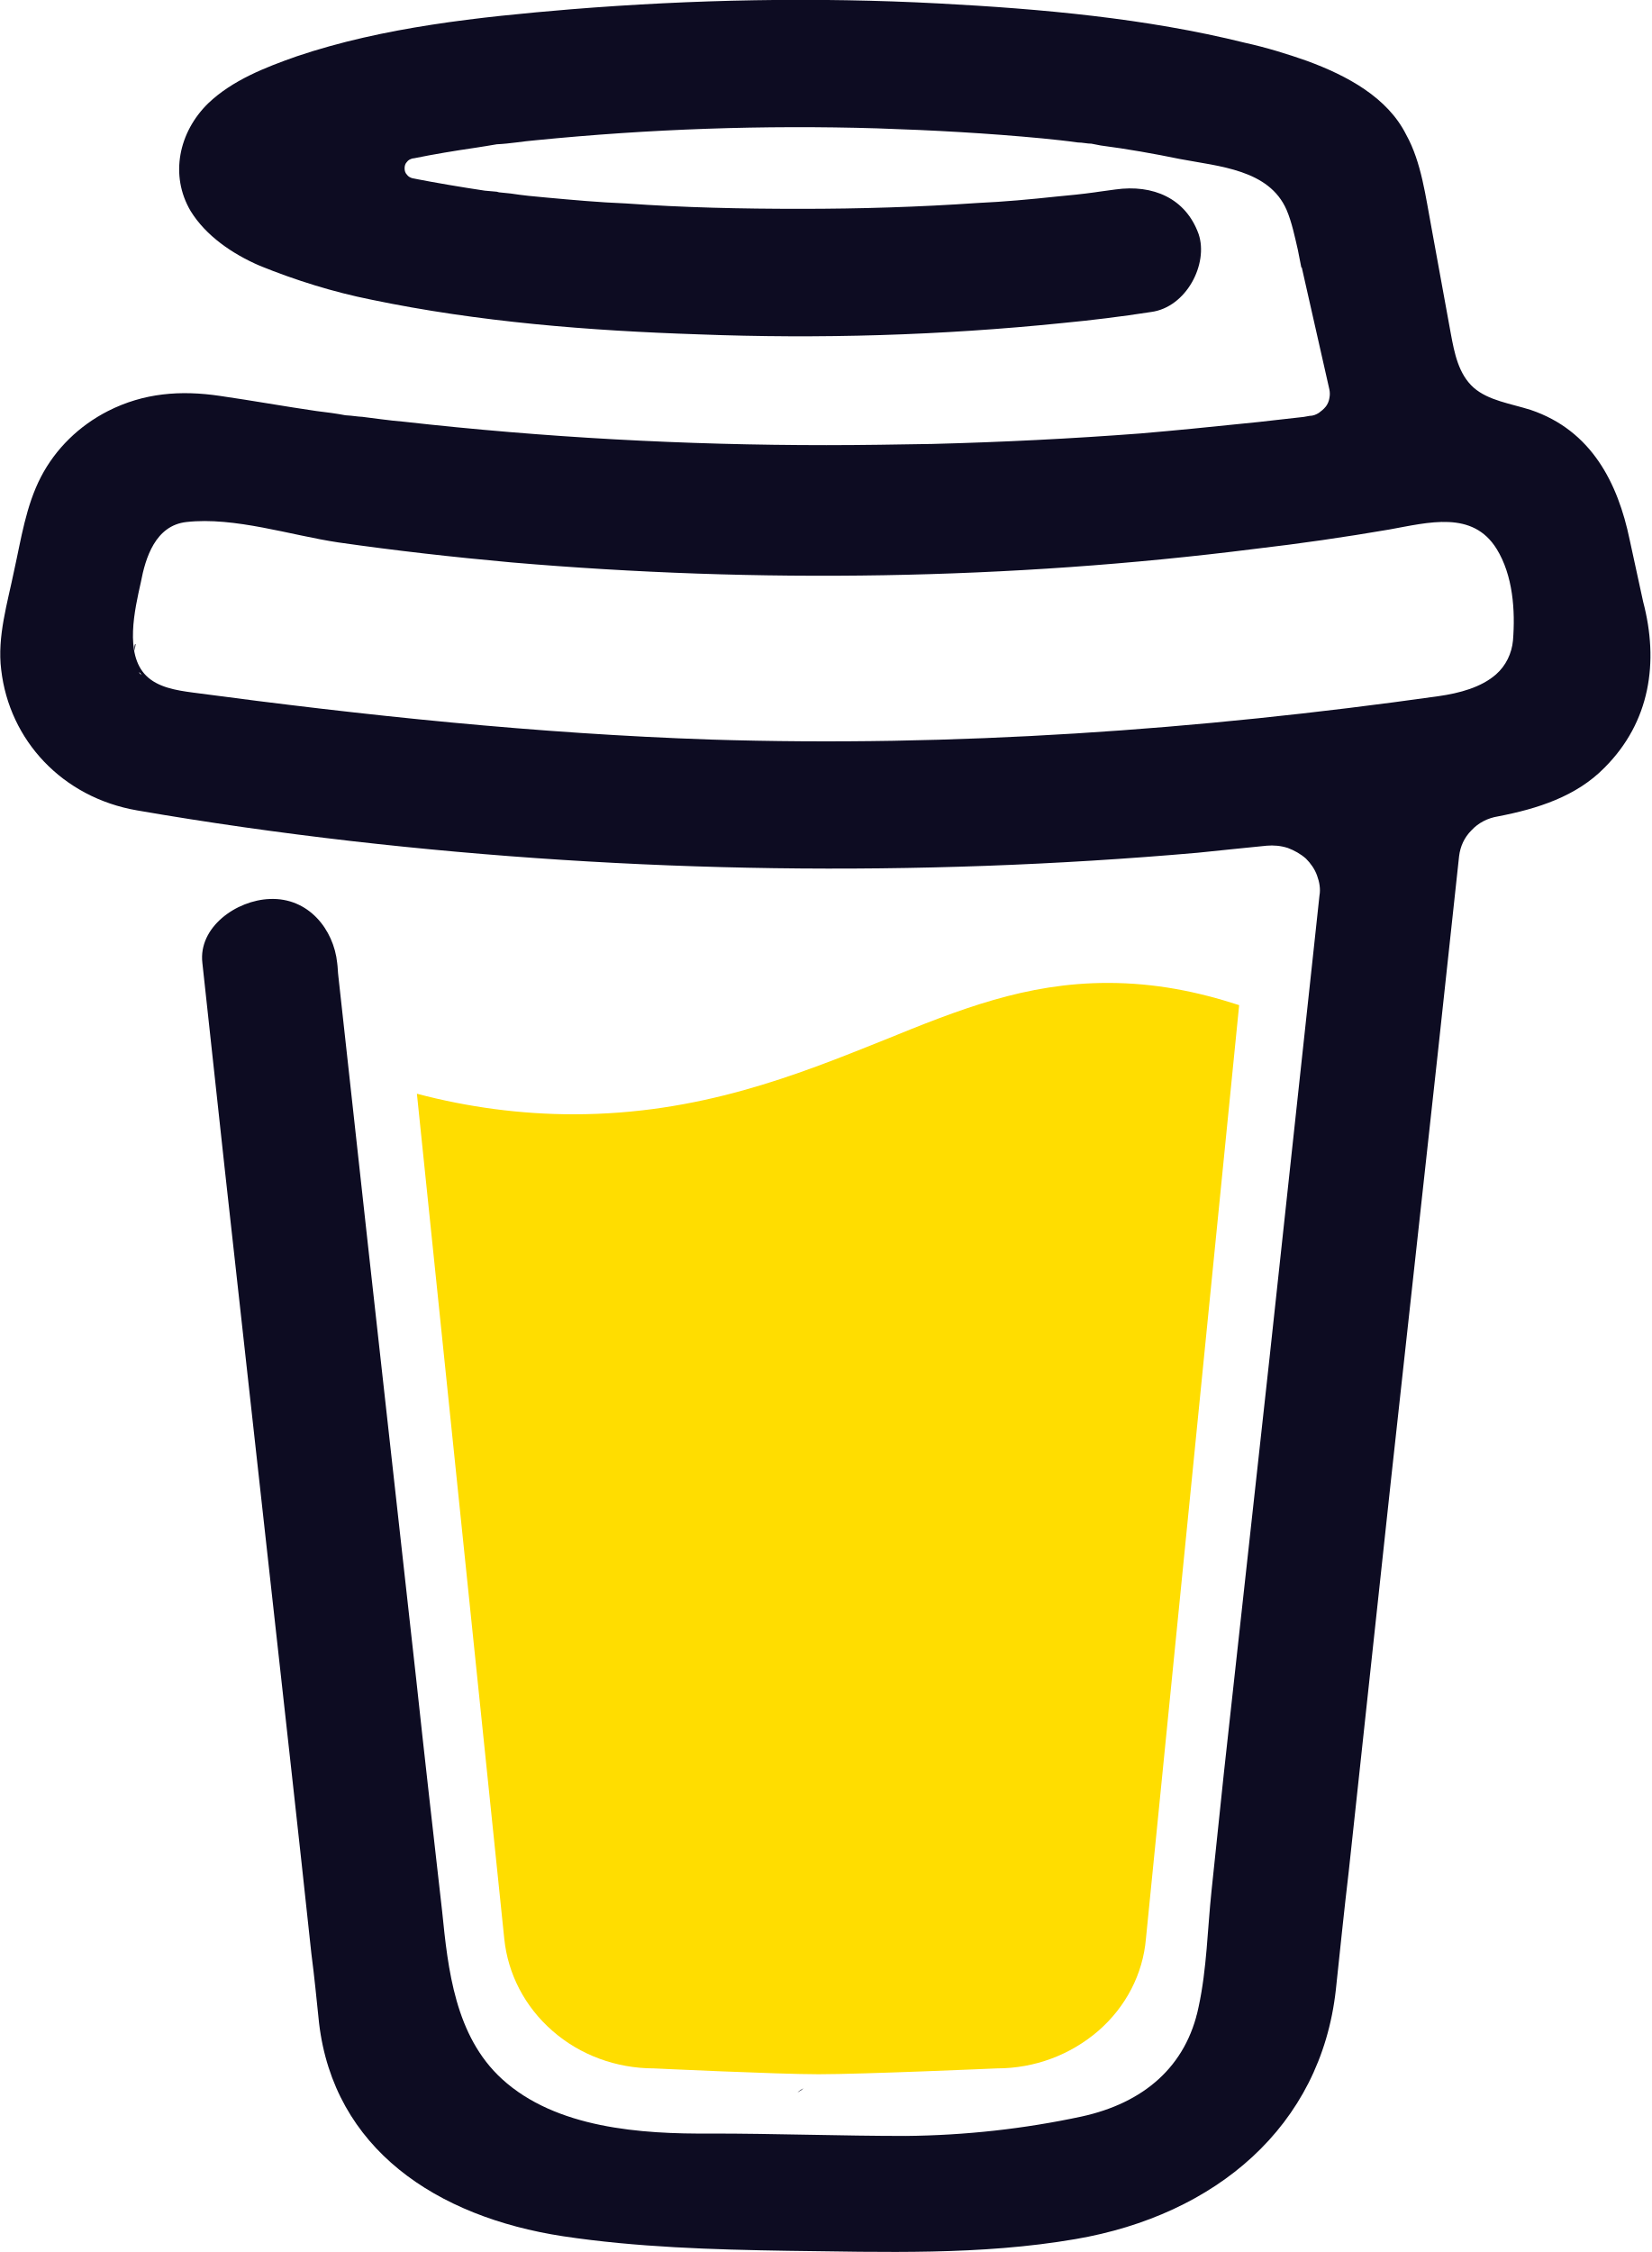
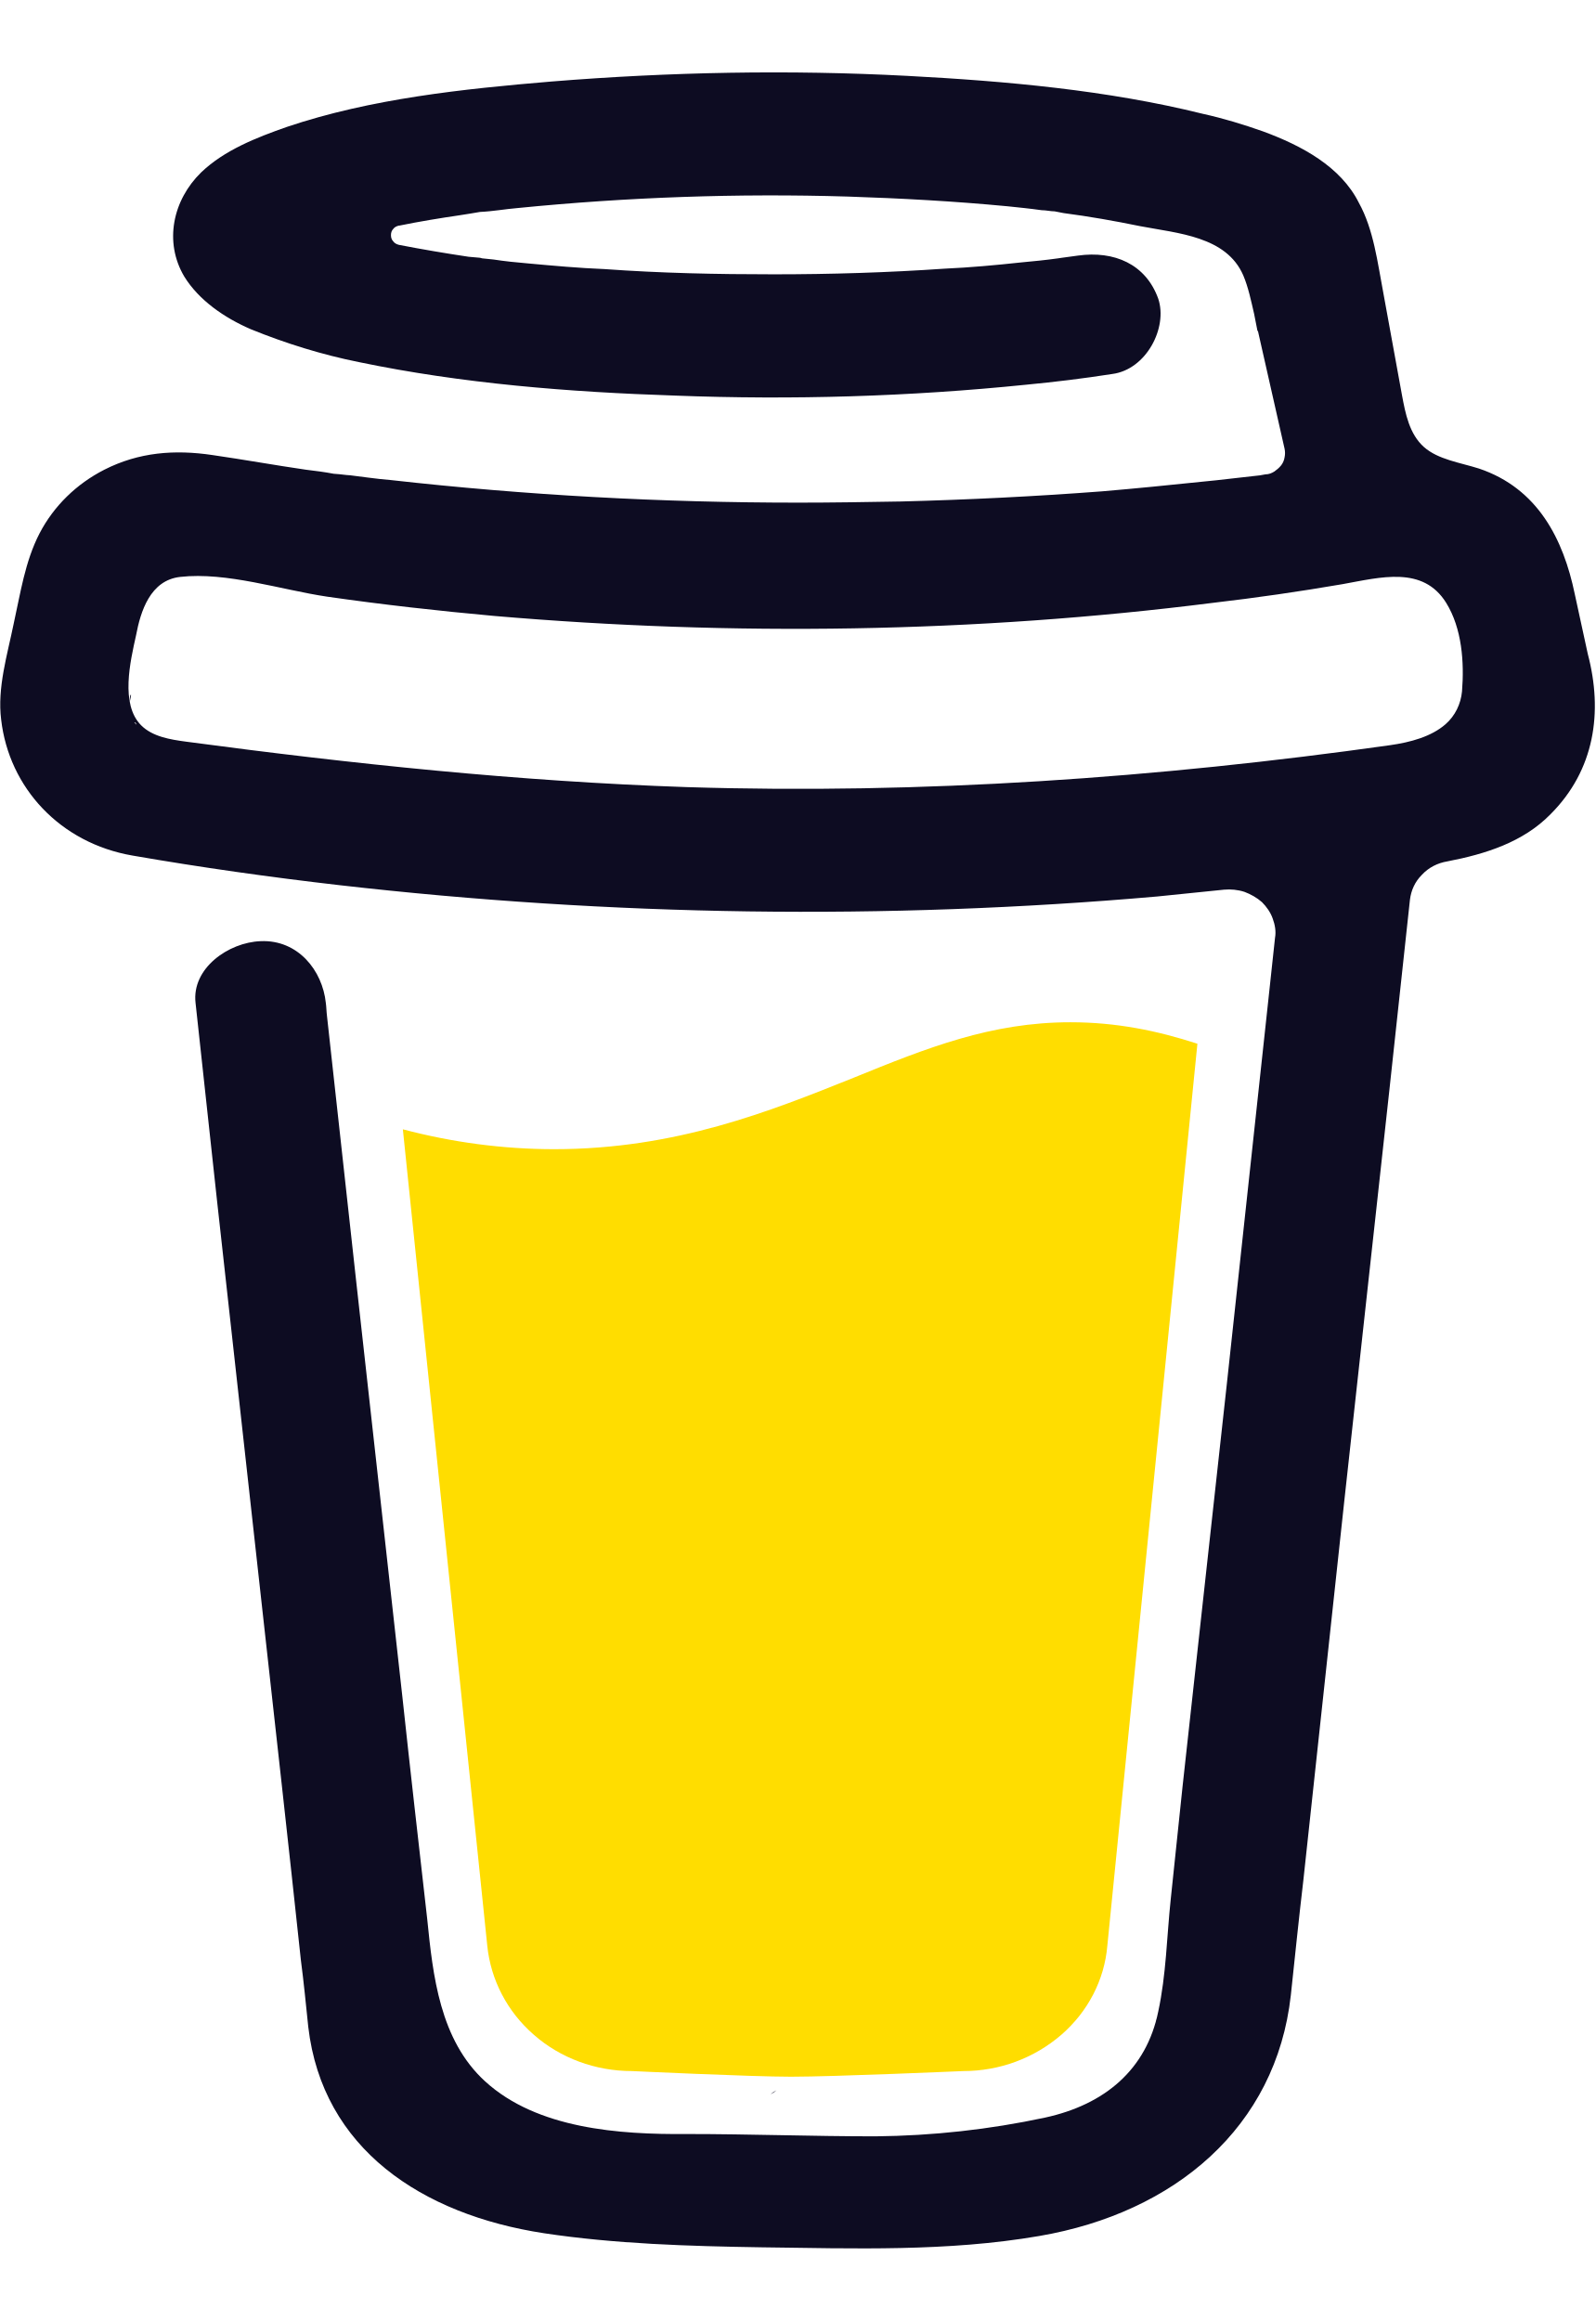
- <svg width="11px" height="15px" viewBox="0 0 11 15">
-   <path style=" stroke:none;fill-rule:nonzero;fill:rgb(5.098%,4.706%,13.333%);fill-opacity:1;" d="M 9.844 3.488 L 9.809 3.477 C 9.816 3.484 9.832 3.488 9.844 3.488 Z M 9.844 3.488 " />
-   <path style=" stroke:none;fill-rule:nonzero;fill:rgb(5.098%,4.706%,13.333%);fill-opacity:1;" d="M 9.992 4.559 L 10.012 4.551 L 10.02 4.547 L 10.023 4.539 C 10.012 4.543 10.004 4.551 9.992 4.559 Z M 9.992 4.559 " />
-   <path style=" stroke:none;fill-rule:nonzero;fill:rgb(5.098%,4.706%,13.333%);fill-opacity:1;" d="M 9.875 3.512 L 9.859 3.496 L 9.848 3.492 C 9.852 3.5 9.863 3.508 9.875 3.512 Z M 9.875 3.512 " />
-   <path style=" stroke:none;fill-rule:nonzero;fill:rgb(5.098%,4.706%,13.333%);fill-opacity:1;" d="M 5.352 13.91 C 5.336 13.918 5.324 13.926 5.312 13.938 L 5.324 13.93 C 5.332 13.926 5.344 13.918 5.352 13.91 Z M 5.352 13.91 " />
-   <path style=" stroke:none;fill-rule:nonzero;fill:rgb(5.098%,4.706%,13.333%);fill-opacity:1;" d="M 7.98 13.426 C 7.98 13.41 7.969 13.41 7.973 13.465 C 7.973 13.461 7.973 13.457 7.977 13.453 C 7.977 13.441 7.977 13.434 7.98 13.426 Z M 7.98 13.426 " />
-   <path style=" stroke:none;fill-rule:nonzero;fill:rgb(5.098%,4.706%,13.333%);fill-opacity:1;" d="M 7.707 13.91 C 7.691 13.918 7.68 13.926 7.668 13.938 L 7.68 13.93 C 7.688 13.926 7.699 13.918 7.707 13.91 Z M 7.707 13.91 " />
-   <path style=" stroke:none;fill-rule:nonzero;fill:rgb(5.098%,4.706%,13.333%);fill-opacity:1;" d="M 3.5 14.027 C 3.488 14.02 3.477 14.012 3.461 14.012 C 3.473 14.016 3.484 14.02 3.492 14.023 Z M 3.5 14.027 " />
-   <path style=" stroke:none;fill-rule:nonzero;fill:rgb(5.098%,4.706%,13.333%);fill-opacity:1;" d="M 3.086 13.652 C 3.082 13.637 3.078 13.621 3.07 13.605 C 3.074 13.621 3.078 13.637 3.082 13.652 Z M 3.086 13.652 " />
-   <path style=" stroke:none;fill-rule:nonzero;fill:rgb(100%,86.667%,0%);fill-opacity:1;" d="M 5.883 6.93 C 5.309 7.16 4.66 7.422 3.82 7.422 C 3.469 7.422 3.117 7.375 2.777 7.285 L 3.359 12.914 C 3.383 13.148 3.496 13.367 3.68 13.527 C 3.863 13.688 4.105 13.777 4.355 13.777 C 4.355 13.777 5.18 13.816 5.453 13.816 C 5.75 13.816 6.641 13.777 6.641 13.777 C 6.891 13.777 7.129 13.688 7.316 13.527 C 7.5 13.367 7.613 13.148 7.633 12.914 L 8.254 6.695 C 7.977 6.605 7.695 6.547 7.379 6.547 C 6.832 6.547 6.391 6.723 5.883 6.93 Z M 5.883 6.93 " />
-   <path style=" stroke:none;fill-rule:nonzero;fill:rgb(5.098%,4.706%,13.333%);fill-opacity:1;" d="M 0.98 4.527 L 0.988 4.539 L 0.996 4.539 C 0.992 4.535 0.984 4.531 0.98 4.527 Z M 0.98 4.527 " />
-   <path style=" stroke:none;fill-rule:nonzero;fill:rgb(5.098%,4.706%,13.333%);fill-opacity:1;" d="M 10.945 4.008 L 10.855 3.594 C 10.777 3.219 10.602 2.867 10.195 2.73 C 10.062 2.688 9.914 2.668 9.816 2.582 C 9.715 2.492 9.688 2.352 9.664 2.223 C 9.621 1.988 9.578 1.75 9.535 1.516 C 9.496 1.312 9.469 1.082 9.367 0.898 C 9.242 0.648 8.973 0.504 8.707 0.406 C 8.574 0.359 8.434 0.316 8.293 0.285 C 7.633 0.121 6.934 0.059 6.254 0.023 C 5.438 -0.02 4.617 -0.004 3.801 0.062 C 3.191 0.113 2.555 0.18 1.977 0.375 C 1.766 0.449 1.547 0.535 1.387 0.688 C 1.191 0.879 1.129 1.168 1.27 1.406 C 1.371 1.57 1.547 1.691 1.73 1.77 C 1.969 1.867 2.219 1.945 2.473 1.996 C 3.188 2.145 3.926 2.203 4.652 2.227 C 5.461 2.258 6.27 2.234 7.074 2.152 C 7.273 2.133 7.469 2.109 7.668 2.078 C 7.902 2.047 8.051 1.758 7.984 1.559 C 7.898 1.32 7.68 1.227 7.43 1.262 C 7.395 1.266 7.355 1.273 7.32 1.277 L 7.293 1.281 C 7.207 1.293 7.125 1.301 7.039 1.309 C 6.863 1.328 6.688 1.344 6.512 1.352 C 6.121 1.379 5.727 1.391 5.332 1.391 C 4.941 1.391 4.555 1.383 4.168 1.355 C 3.992 1.348 3.816 1.332 3.641 1.316 C 3.559 1.309 3.48 1.301 3.402 1.289 L 3.324 1.281 L 3.309 1.277 L 3.23 1.27 C 3.07 1.246 2.91 1.219 2.75 1.188 C 2.734 1.184 2.719 1.176 2.711 1.164 C 2.699 1.152 2.695 1.137 2.695 1.121 C 2.695 1.105 2.699 1.09 2.711 1.078 C 2.719 1.066 2.734 1.059 2.75 1.055 L 2.754 1.055 C 2.891 1.027 3.031 1.004 3.168 0.984 C 3.215 0.977 3.262 0.969 3.309 0.961 C 3.398 0.957 3.484 0.941 3.57 0.934 C 4.324 0.859 5.086 0.832 5.844 0.855 C 6.211 0.867 6.578 0.887 6.945 0.922 C 7.023 0.93 7.102 0.938 7.18 0.949 C 7.211 0.949 7.242 0.957 7.27 0.957 L 7.332 0.969 C 7.508 0.992 7.684 1.023 7.859 1.059 C 8.121 1.109 8.453 1.129 8.57 1.398 C 8.605 1.48 8.625 1.578 8.645 1.664 L 8.668 1.781 C 8.672 1.781 8.672 1.785 8.672 1.785 C 8.734 2.055 8.793 2.324 8.855 2.594 C 8.859 2.613 8.859 2.633 8.855 2.652 C 8.852 2.672 8.844 2.691 8.832 2.707 C 8.816 2.727 8.801 2.738 8.785 2.75 C 8.766 2.762 8.746 2.77 8.723 2.77 L 8.684 2.777 L 8.648 2.781 C 8.531 2.793 8.414 2.809 8.293 2.82 C 8.062 2.844 7.832 2.867 7.598 2.887 C 7.137 2.922 6.676 2.945 6.211 2.957 C 5.973 2.961 5.738 2.965 5.504 2.965 C 4.562 2.965 3.625 2.914 2.691 2.809 C 2.59 2.801 2.488 2.785 2.387 2.773 C 2.465 2.785 2.328 2.766 2.301 2.766 C 2.238 2.754 2.176 2.746 2.109 2.738 C 1.895 2.707 1.68 2.668 1.465 2.637 C 1.203 2.598 0.957 2.617 0.719 2.738 C 0.527 2.836 0.371 2.988 0.273 3.176 C 0.172 3.371 0.141 3.59 0.094 3.801 C 0.051 4.012 -0.02 4.242 0.008 4.461 C 0.062 4.93 0.414 5.312 0.914 5.398 C 1.387 5.48 1.863 5.547 2.34 5.602 C 4.211 5.816 6.102 5.844 7.977 5.68 C 8.133 5.664 8.285 5.648 8.438 5.633 C 8.484 5.629 8.531 5.633 8.578 5.648 C 8.621 5.664 8.664 5.688 8.699 5.719 C 8.73 5.75 8.758 5.789 8.773 5.832 C 8.789 5.875 8.797 5.922 8.789 5.965 L 8.742 6.402 C 8.648 7.281 8.551 8.16 8.457 9.039 C 8.355 9.965 8.254 10.887 8.152 11.812 C 8.125 12.074 8.098 12.332 8.07 12.594 C 8.043 12.848 8.039 13.113 7.984 13.367 C 7.902 13.766 7.617 14.008 7.203 14.098 C 6.82 14.18 6.43 14.223 6.035 14.227 C 5.602 14.227 5.168 14.211 4.734 14.211 C 4.27 14.215 3.703 14.176 3.344 13.848 C 3.031 13.562 2.984 13.117 2.945 12.73 C 2.887 12.219 2.828 11.703 2.773 11.191 L 2.457 8.348 L 2.254 6.504 C 2.25 6.473 2.25 6.441 2.246 6.414 C 2.223 6.191 2.055 5.977 1.797 5.988 C 1.574 5.996 1.32 6.176 1.348 6.414 L 1.496 7.777 L 1.809 10.602 C 1.898 11.406 1.988 12.207 2.074 13.012 C 2.094 13.164 2.109 13.32 2.125 13.473 C 2.223 14.312 2.906 14.766 3.75 14.895 C 4.242 14.969 4.746 14.984 5.246 14.992 C 5.887 15 6.531 15.023 7.164 14.914 C 8.098 14.754 8.797 14.164 8.898 13.254 C 8.926 12.992 8.953 12.727 8.984 12.465 C 9.078 11.594 9.172 10.723 9.266 9.852 L 9.578 7.008 L 9.719 5.703 C 9.727 5.637 9.754 5.578 9.801 5.531 C 9.848 5.48 9.91 5.449 9.977 5.438 C 10.242 5.387 10.5 5.305 10.688 5.113 C 10.992 4.809 11.051 4.41 10.945 4.008 Z M 0.902 4.289 C 0.906 4.289 0.898 4.32 0.895 4.336 C 0.895 4.312 0.895 4.293 0.902 4.289 Z M 0.926 4.48 C 0.93 4.477 0.938 4.484 0.941 4.496 C 0.934 4.488 0.926 4.48 0.926 4.48 Z M 0.953 4.512 C 0.961 4.527 0.965 4.535 0.953 4.512 Z M 1.004 4.551 C 1.004 4.551 1.008 4.555 1.008 4.555 C 1.008 4.555 1.004 4.551 1.004 4.551 Z M 9.965 4.492 C 9.867 4.578 9.723 4.617 9.582 4.637 C 7.98 4.863 6.355 4.977 4.734 4.926 C 3.578 4.887 2.43 4.766 1.285 4.613 C 1.172 4.598 1.051 4.578 0.973 4.5 C 0.828 4.355 0.898 4.059 0.938 3.879 C 0.969 3.715 1.035 3.5 1.242 3.477 C 1.562 3.441 1.938 3.566 2.254 3.613 C 2.637 3.668 3.02 3.711 3.406 3.746 C 5.051 3.887 6.723 3.863 8.359 3.656 C 8.66 3.621 8.957 3.578 9.254 3.527 C 9.516 3.48 9.809 3.398 9.969 3.656 C 10.078 3.832 10.094 4.066 10.078 4.266 C 10.07 4.352 10.031 4.434 9.965 4.492 Z M 9.965 4.492 " />
+ <svg xmlns="http://www.w3.org/2000/svg" width="11px" height="16px" viewBox="0 0 11 15" version="1.1">
+   <g id="surface1">
+     <path style=" stroke:none;fill-rule:nonzero;fill:rgb(5.098%,4.706%,13.333%);fill-opacity:1;" d="M 9.844 3.488 L 9.809 3.477 C 9.816 3.484 9.832 3.488 9.844 3.488 Z M 9.844 3.488 " />
+     <path style=" stroke:none;fill-rule:nonzero;fill:rgb(5.098%,4.706%,13.333%);fill-opacity:1;" d="M 9.992 4.559 L 10.012 4.551 L 10.02 4.547 L 10.023 4.539 C 10.012 4.543 10.004 4.551 9.992 4.559 Z M 9.992 4.559 " />
+     <path style=" stroke:none;fill-rule:nonzero;fill:rgb(5.098%,4.706%,13.333%);fill-opacity:1;" d="M 9.875 3.512 L 9.859 3.496 L 9.848 3.492 C 9.852 3.5 9.863 3.508 9.875 3.512 Z M 9.875 3.512 " />
+     <path style=" stroke:none;fill-rule:nonzero;fill:rgb(5.098%,4.706%,13.333%);fill-opacity:1;" d="M 5.352 13.91 C 5.336 13.918 5.324 13.926 5.312 13.938 L 5.324 13.93 C 5.332 13.926 5.344 13.918 5.352 13.91 Z M 5.352 13.91 " />
+     <path style=" stroke:none;fill-rule:nonzero;fill:rgb(5.098%,4.706%,13.333%);fill-opacity:1;" d="M 7.98 13.426 C 7.98 13.41 7.969 13.41 7.973 13.465 C 7.973 13.461 7.973 13.457 7.977 13.453 C 7.977 13.441 7.977 13.434 7.98 13.426 Z M 7.98 13.426 " />
+     <path style=" stroke:none;fill-rule:nonzero;fill:rgb(5.098%,4.706%,13.333%);fill-opacity:1;" d="M 7.707 13.91 C 7.691 13.918 7.68 13.926 7.668 13.938 L 7.68 13.93 C 7.688 13.926 7.699 13.918 7.707 13.91 Z M 7.707 13.91 " />
+     <path style=" stroke:none;fill-rule:nonzero;fill:rgb(5.098%,4.706%,13.333%);fill-opacity:1;" d="M 3.5 14.027 C 3.488 14.02 3.477 14.012 3.461 14.012 C 3.473 14.016 3.484 14.02 3.492 14.023 Z M 3.5 14.027 " />
+     <path style=" stroke:none;fill-rule:nonzero;fill:rgb(5.098%,4.706%,13.333%);fill-opacity:1;" d="M 3.086 13.652 C 3.082 13.637 3.078 13.621 3.07 13.605 C 3.074 13.621 3.078 13.637 3.082 13.652 Z M 3.086 13.652 " />
+     <path style=" stroke:none;fill-rule:nonzero;fill:rgb(100%,86.667%,0%);fill-opacity:1;" d="M 5.883 6.93 C 5.309 7.16 4.66 7.422 3.82 7.422 C 3.469 7.422 3.117 7.375 2.777 7.285 L 3.359 12.914 C 3.383 13.148 3.496 13.367 3.68 13.527 C 3.863 13.688 4.105 13.777 4.355 13.777 C 4.355 13.777 5.18 13.816 5.453 13.816 C 5.75 13.816 6.641 13.777 6.641 13.777 C 6.891 13.777 7.129 13.688 7.316 13.527 C 7.5 13.367 7.613 13.148 7.633 12.914 L 8.254 6.695 C 7.977 6.605 7.695 6.547 7.379 6.547 C 6.832 6.547 6.391 6.723 5.883 6.93 Z M 5.883 6.93 " />
+     <path style=" stroke:none;fill-rule:nonzero;fill:rgb(5.098%,4.706%,13.333%);fill-opacity:1;" d="M 0.98 4.527 L 0.988 4.539 L 0.996 4.539 C 0.992 4.535 0.984 4.531 0.98 4.527 Z M 0.98 4.527 " />
+     <path style=" stroke:none;fill-rule:nonzero;fill:rgb(5.098%,4.706%,13.333%);fill-opacity:1;" d="M 10.945 4.008 L 10.855 3.594 C 10.777 3.219 10.602 2.867 10.195 2.73 C 10.062 2.688 9.914 2.668 9.816 2.582 C 9.715 2.492 9.688 2.352 9.664 2.223 C 9.621 1.988 9.578 1.75 9.535 1.516 C 9.496 1.312 9.469 1.082 9.367 0.898 C 9.242 0.648 8.973 0.504 8.707 0.406 C 8.574 0.359 8.434 0.316 8.293 0.285 C 7.633 0.121 6.934 0.059 6.254 0.023 C 5.438 -0.02 4.617 -0.004 3.801 0.062 C 3.191 0.113 2.555 0.18 1.977 0.375 C 1.766 0.449 1.547 0.535 1.387 0.688 C 1.191 0.879 1.129 1.168 1.27 1.406 C 1.371 1.57 1.547 1.691 1.73 1.77 C 1.969 1.867 2.219 1.945 2.473 1.996 C 3.188 2.145 3.926 2.203 4.652 2.227 C 5.461 2.258 6.27 2.234 7.074 2.152 C 7.273 2.133 7.469 2.109 7.668 2.078 C 7.902 2.047 8.051 1.758 7.984 1.559 C 7.898 1.32 7.68 1.227 7.43 1.262 C 7.395 1.266 7.355 1.273 7.32 1.277 L 7.293 1.281 C 7.207 1.293 7.125 1.301 7.039 1.309 C 6.863 1.328 6.688 1.344 6.512 1.352 C 6.121 1.379 5.727 1.391 5.332 1.391 C 4.941 1.391 4.555 1.383 4.168 1.355 C 3.992 1.348 3.816 1.332 3.641 1.316 C 3.559 1.309 3.48 1.301 3.402 1.289 L 3.324 1.281 L 3.309 1.277 L 3.23 1.27 C 3.07 1.246 2.91 1.219 2.75 1.188 C 2.734 1.184 2.719 1.176 2.711 1.164 C 2.699 1.152 2.695 1.137 2.695 1.121 C 2.695 1.105 2.699 1.09 2.711 1.078 C 2.719 1.066 2.734 1.059 2.75 1.055 L 2.754 1.055 C 2.891 1.027 3.031 1.004 3.168 0.984 C 3.215 0.977 3.262 0.969 3.309 0.961 C 3.398 0.957 3.484 0.941 3.57 0.934 C 4.324 0.859 5.086 0.832 5.844 0.855 C 6.211 0.867 6.578 0.887 6.945 0.922 C 7.023 0.93 7.102 0.938 7.18 0.949 C 7.211 0.949 7.242 0.957 7.27 0.957 L 7.332 0.969 C 7.508 0.992 7.684 1.023 7.859 1.059 C 8.121 1.109 8.453 1.129 8.57 1.398 C 8.605 1.48 8.625 1.578 8.645 1.664 L 8.668 1.781 C 8.672 1.781 8.672 1.785 8.672 1.785 C 8.734 2.055 8.793 2.324 8.855 2.594 C 8.859 2.613 8.859 2.633 8.855 2.652 C 8.852 2.672 8.844 2.691 8.832 2.707 C 8.816 2.727 8.801 2.738 8.785 2.75 C 8.766 2.762 8.746 2.77 8.723 2.77 L 8.684 2.777 L 8.648 2.781 C 8.531 2.793 8.414 2.809 8.293 2.82 C 8.062 2.844 7.832 2.867 7.598 2.887 C 7.137 2.922 6.676 2.945 6.211 2.957 C 5.973 2.961 5.738 2.965 5.504 2.965 C 4.562 2.965 3.625 2.914 2.691 2.809 C 2.59 2.801 2.488 2.785 2.387 2.773 C 2.465 2.785 2.328 2.766 2.301 2.766 C 2.238 2.754 2.176 2.746 2.109 2.738 C 1.895 2.707 1.68 2.668 1.465 2.637 C 1.203 2.598 0.957 2.617 0.719 2.738 C 0.527 2.836 0.371 2.988 0.273 3.176 C 0.172 3.371 0.141 3.59 0.094 3.801 C 0.051 4.012 -0.02 4.242 0.008 4.461 C 0.062 4.93 0.414 5.312 0.914 5.398 C 1.387 5.48 1.863 5.547 2.34 5.602 C 4.211 5.816 6.102 5.844 7.977 5.68 C 8.133 5.664 8.285 5.648 8.438 5.633 C 8.484 5.629 8.531 5.633 8.578 5.648 C 8.621 5.664 8.664 5.688 8.699 5.719 C 8.73 5.75 8.758 5.789 8.773 5.832 C 8.789 5.875 8.797 5.922 8.789 5.965 L 8.742 6.402 C 8.648 7.281 8.551 8.16 8.457 9.039 C 8.355 9.965 8.254 10.887 8.152 11.812 C 8.125 12.074 8.098 12.332 8.07 12.594 C 8.043 12.848 8.039 13.113 7.984 13.367 C 7.902 13.766 7.617 14.008 7.203 14.098 C 6.82 14.18 6.43 14.223 6.035 14.227 C 5.602 14.227 5.168 14.211 4.734 14.211 C 4.27 14.215 3.703 14.176 3.344 13.848 C 3.031 13.562 2.984 13.117 2.945 12.73 C 2.887 12.219 2.828 11.703 2.773 11.191 L 2.457 8.348 L 2.254 6.504 C 2.25 6.473 2.25 6.441 2.246 6.414 C 2.223 6.191 2.055 5.977 1.797 5.988 C 1.574 5.996 1.32 6.176 1.348 6.414 L 1.496 7.777 L 1.809 10.602 C 1.898 11.406 1.988 12.207 2.074 13.012 C 2.094 13.164 2.109 13.32 2.125 13.473 C 2.223 14.312 2.906 14.766 3.75 14.895 C 4.242 14.969 4.746 14.984 5.246 14.992 C 5.887 15 6.531 15.023 7.164 14.914 C 8.098 14.754 8.797 14.164 8.898 13.254 C 8.926 12.992 8.953 12.727 8.984 12.465 C 9.078 11.594 9.172 10.723 9.266 9.852 L 9.578 7.008 L 9.719 5.703 C 9.727 5.637 9.754 5.578 9.801 5.531 C 9.848 5.48 9.91 5.449 9.977 5.438 C 10.242 5.387 10.5 5.305 10.688 5.113 C 10.992 4.809 11.051 4.41 10.945 4.008 Z M 0.902 4.289 C 0.906 4.289 0.898 4.32 0.895 4.336 C 0.895 4.312 0.895 4.293 0.902 4.289 Z M 0.926 4.48 C 0.93 4.477 0.938 4.484 0.941 4.496 C 0.934 4.488 0.926 4.48 0.926 4.48 Z M 0.953 4.512 C 0.961 4.527 0.965 4.535 0.953 4.512 Z M 1.004 4.551 C 1.004 4.551 1.008 4.555 1.008 4.555 C 1.008 4.555 1.004 4.551 1.004 4.551 Z M 9.965 4.492 C 9.867 4.578 9.723 4.617 9.582 4.637 C 7.98 4.863 6.355 4.977 4.734 4.926 C 3.578 4.887 2.43 4.766 1.285 4.613 C 1.172 4.598 1.051 4.578 0.973 4.5 C 0.828 4.355 0.898 4.059 0.938 3.879 C 0.969 3.715 1.035 3.5 1.242 3.477 C 1.562 3.441 1.938 3.566 2.254 3.613 C 2.637 3.668 3.02 3.711 3.406 3.746 C 5.051 3.887 6.723 3.863 8.359 3.656 C 8.66 3.621 8.957 3.578 9.254 3.527 C 9.516 3.48 9.809 3.398 9.969 3.656 C 10.078 3.832 10.094 4.066 10.078 4.266 C 10.07 4.352 10.031 4.434 9.965 4.492 Z M 9.965 4.492 " />
+   </g>
</svg>
